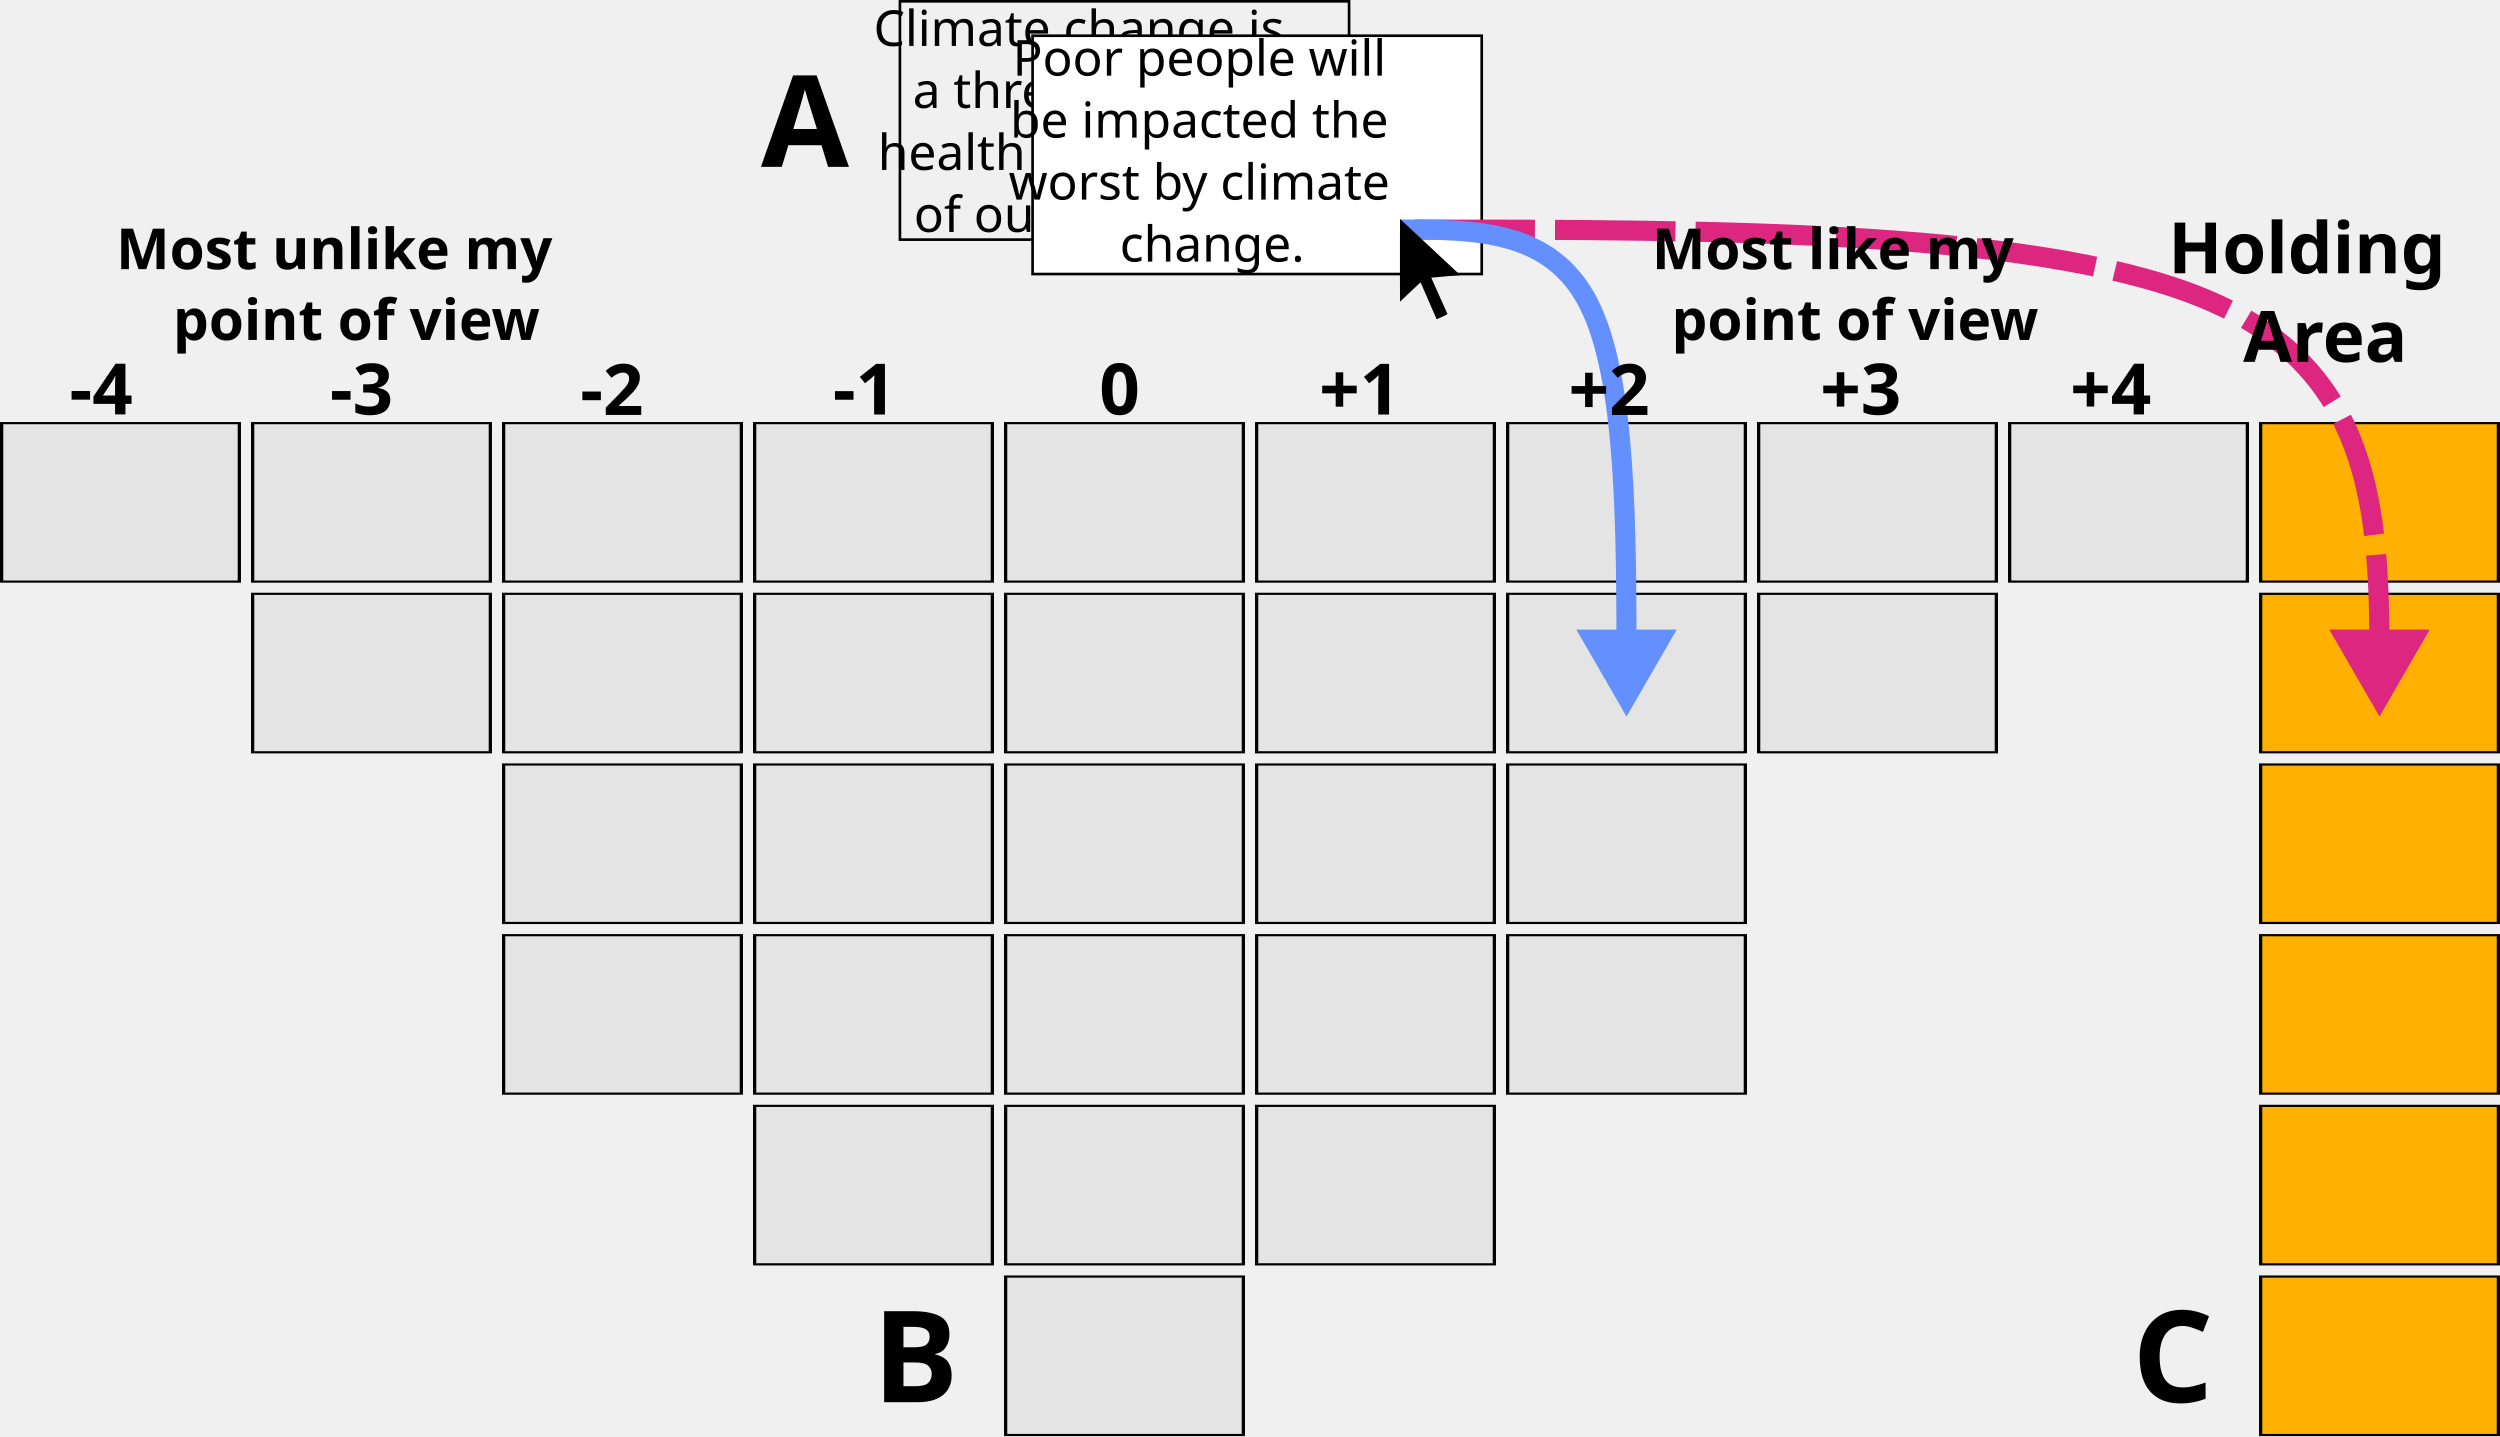
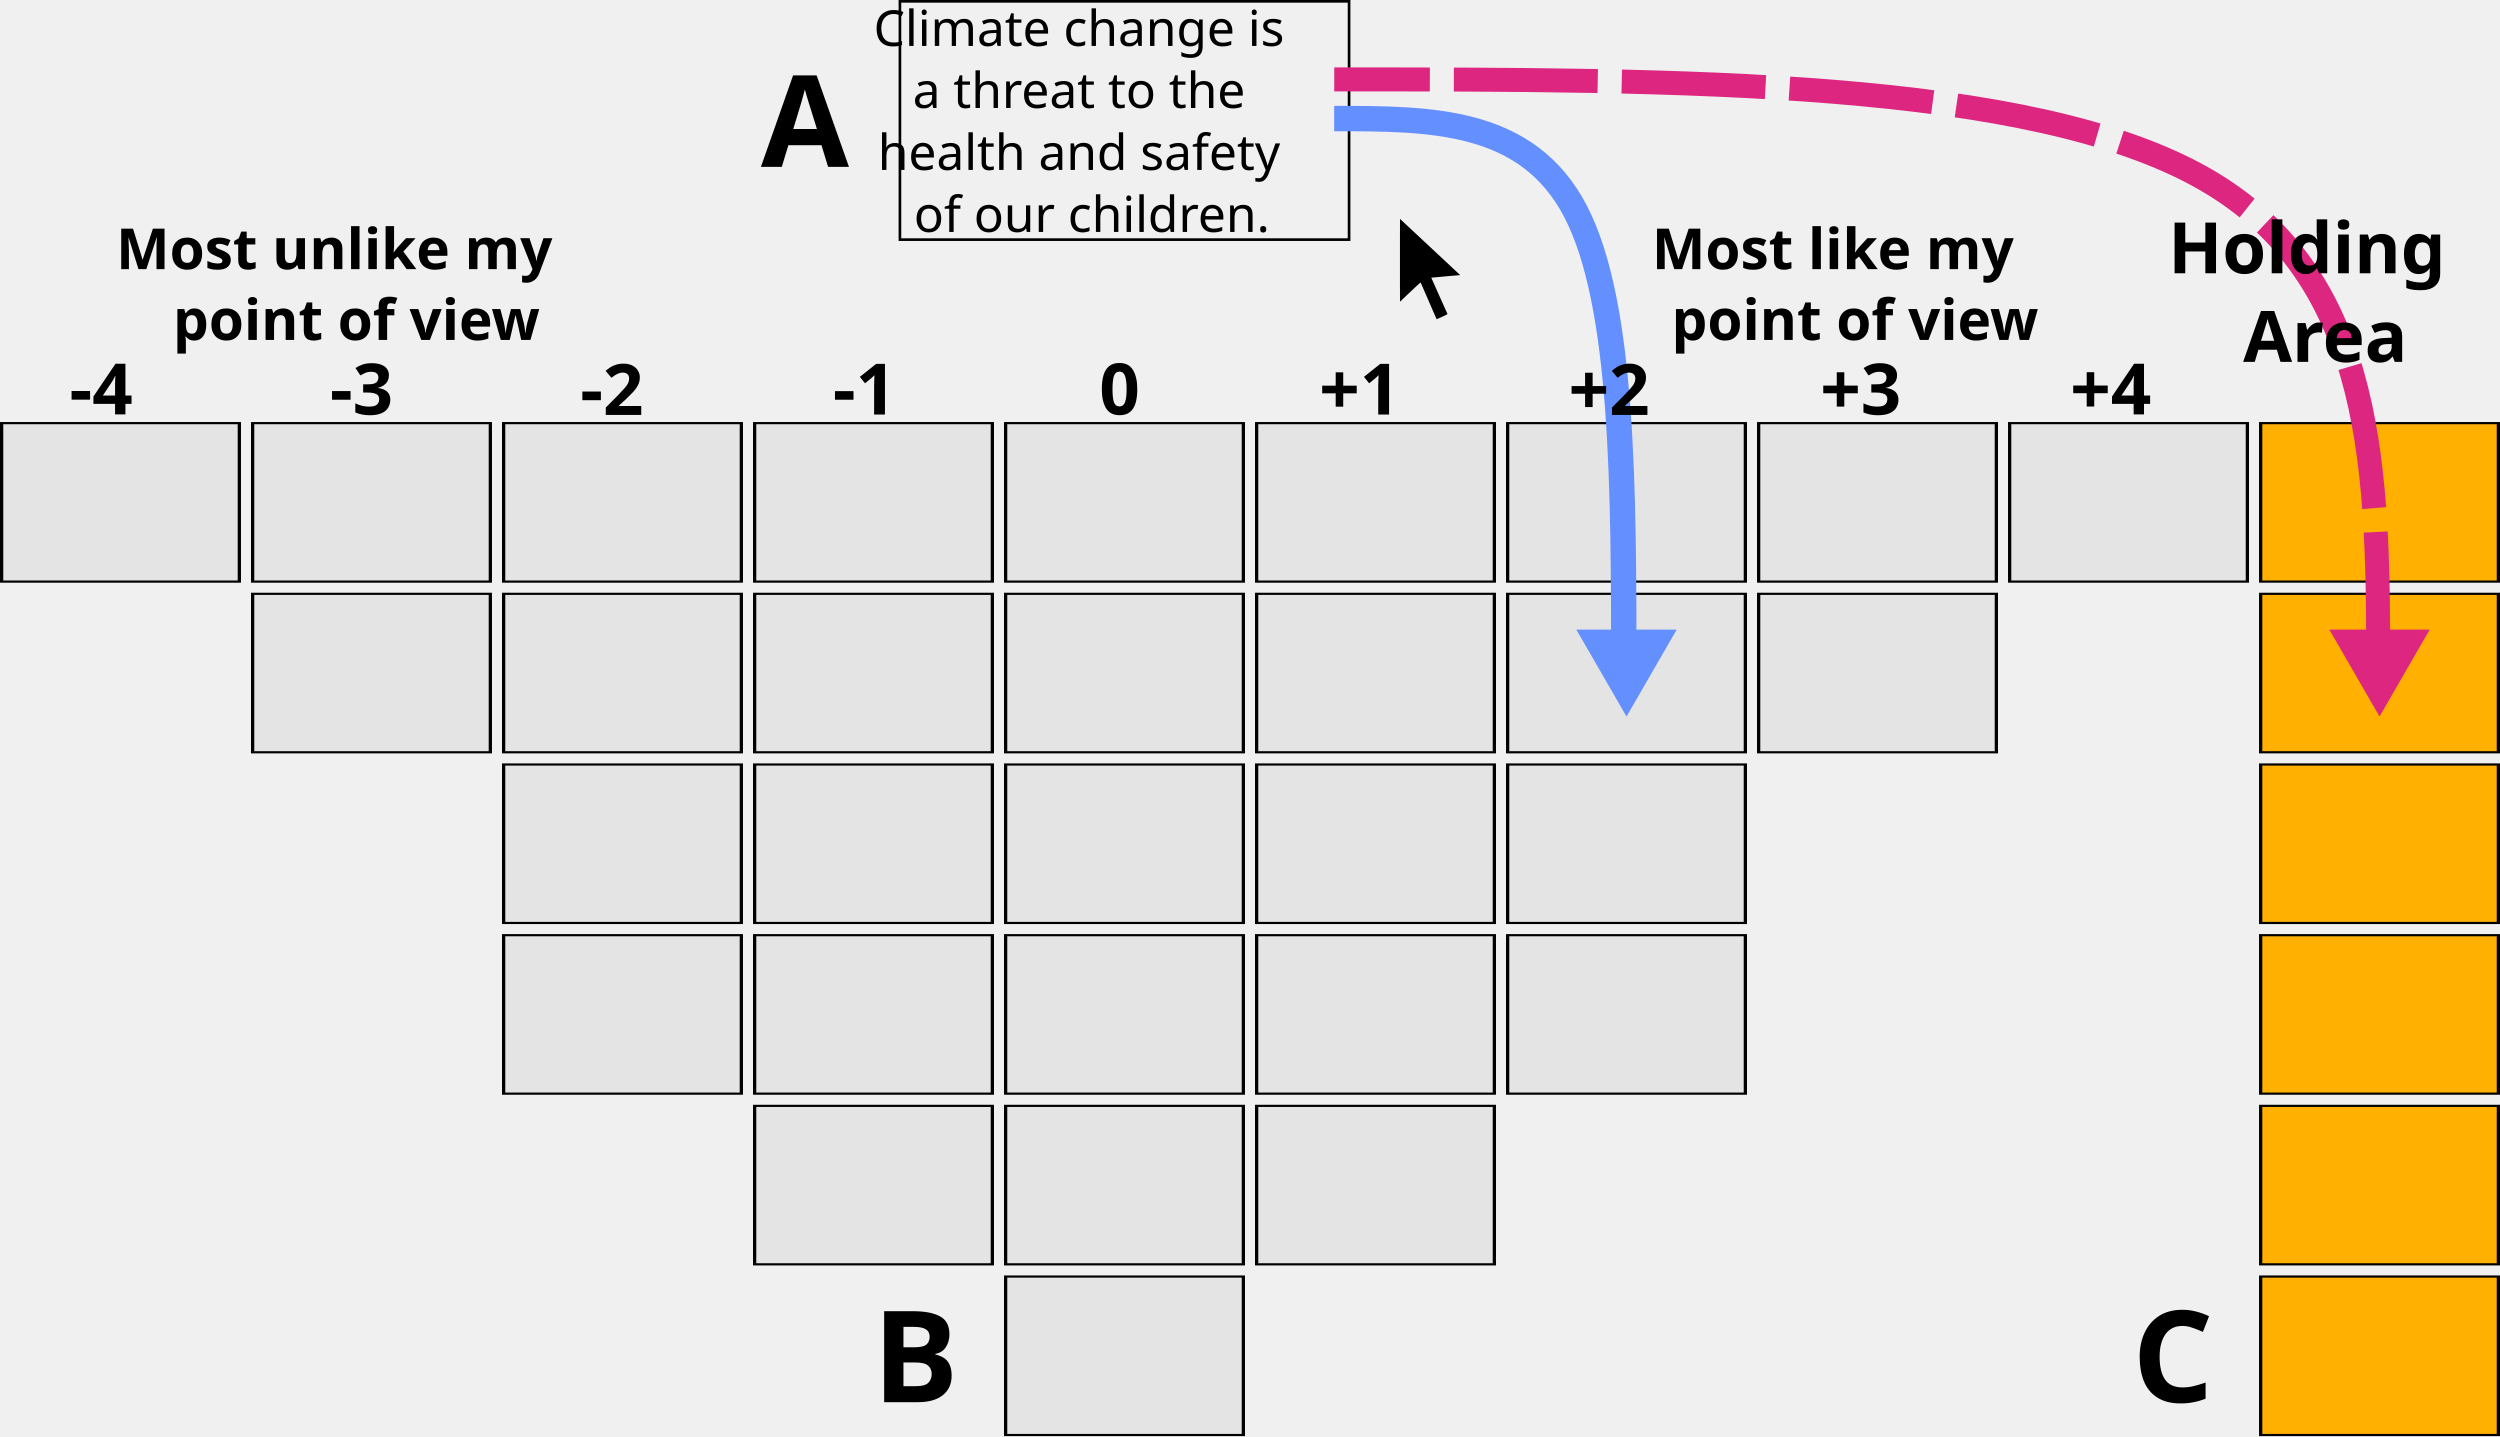
<svg xmlns="http://www.w3.org/2000/svg" width="249mm" height="143.036mm" viewBox="0 0 249 143.036" version="1.1" id="svg8">
  <defs id="defs2">
    </defs>
  <g id="g1321-6" transform="matrix(1.199673,0,0,0.7997759,-31.40353,-77.61595)" style="fill:#e4e4e4;fill-opacity:1;stroke:#000000;stroke-width:1.021;stroke-opacity:1">
    <rect style="fill:#e4e4e4;fill-opacity:1;stroke:#000000;stroke-width:0.271;stroke-opacity:1" id="rect1111-5-2-9-0-8-0-3-3" width="19.735" height="19.735" x="26.312" y="149.742" />
  </g>
  <g id="layer1" transform="translate(-9.999998,-8.848083)" />
  <g id="g1321-6-6" transform="matrix(1.199673,0,0,0.7997759,-6.403527,-77.61595)" style="fill:#e4e4e4;fill-opacity:1;stroke:#000000;stroke-width:1.021;stroke-opacity:1">
    <rect style="fill:#e4e4e4;fill-opacity:1;stroke:#000000;stroke-width:0.271;stroke-opacity:1" id="rect1111-5-2-9-0-8-0-3-3-0" width="19.735" height="19.735" x="26.312" y="149.742" />
  </g>
  <g id="g1321-6-9" transform="matrix(1.199673,0,0,0.7997759,18.59647,-77.61595)" style="fill:#e4e4e4;fill-opacity:1;stroke:#000000;stroke-width:1.021;stroke-opacity:1">
    <rect style="fill:#e4e4e4;fill-opacity:1;stroke:#000000;stroke-width:0.271;stroke-opacity:1" id="rect1111-5-2-9-0-8-0-3-3-05" width="19.735" height="19.735" x="26.312" y="149.742" />
  </g>
  <g id="g1321-6-1" transform="matrix(1.199673,0,0,0.7997759,68.59647,-77.61595)" style="fill:#e4e4e4;fill-opacity:1;stroke:#000000;stroke-width:1.021;stroke-opacity:1">
    <rect style="fill:#e4e4e4;fill-opacity:1;stroke:#000000;stroke-width:0.271;stroke-opacity:1" id="rect1111-5-2-9-0-8-0-3-3-4" width="19.735" height="19.735" x="26.312" y="149.742" />
  </g>
  <g id="g1321-6-97" transform="matrix(1.199673,0,0,0.7997759,43.59647,-77.61595)" style="fill:#e4e4e4;fill-opacity:1;stroke:#000000;stroke-width:1.021;stroke-opacity:1">
    <rect style="fill:#e4e4e4;fill-opacity:1;stroke:#000000;stroke-width:0.271;stroke-opacity:1" id="rect1111-5-2-9-0-8-0-3-3-6" width="19.735" height="19.735" x="26.312" y="149.742" />
  </g>
  <g id="g1321-6-69" transform="matrix(1.199673,0,0,0.7997759,93.59647,-77.61595)" style="fill:#e4e4e4;fill-opacity:1;stroke:#000000;stroke-width:1.021;stroke-opacity:1">
    <rect style="fill:#e4e4e4;fill-opacity:1;stroke:#000000;stroke-width:0.271;stroke-opacity:1" id="rect1111-5-2-9-0-8-0-3-3-2" width="19.735" height="19.735" x="26.312" y="149.742" />
  </g>
  <g id="g1321-6-6-6" transform="matrix(1.199673,0,0,0.7997759,118.5965,-77.61595)" style="fill:#e4e4e4;fill-opacity:1;stroke:#000000;stroke-width:1.021;stroke-opacity:1">
    <rect style="fill:#e4e4e4;fill-opacity:1;stroke:#000000;stroke-width:0.271;stroke-opacity:1" id="rect1111-5-2-9-0-8-0-3-3-0-1" width="19.735" height="19.735" x="26.312" y="149.742" />
  </g>
  <g id="g1321-6-9-3" transform="matrix(1.199673,0,0,0.7997759,143.5965,-77.61595)" style="fill:#e4e4e4;fill-opacity:1;stroke:#000000;stroke-width:1.021;stroke-opacity:1">
    <rect style="fill:#e4e4e4;fill-opacity:1;stroke:#000000;stroke-width:0.271;stroke-opacity:1" id="rect1111-5-2-9-0-8-0-3-3-05-7" width="19.735" height="19.735" x="26.312" y="149.742" />
  </g>
  <g id="g1321-6-1-4" transform="matrix(1.199673,0,0,0.7997759,193.5965,-77.61595)" style="fill:#ffb000;fill-opacity:1;stroke:#000000;stroke-width:1.021;stroke-opacity:1">
    <rect style="fill:#ffb000;fill-opacity:1;stroke:#000000;stroke-width:0.271;stroke-opacity:1" id="rect1111-5-2-9-0-8-0-3-3-4-7" width="19.735" height="19.735" x="26.312" y="149.742" />
  </g>
  <g id="g1321-6-97-2" transform="matrix(1.199673,0,0,0.7997759,168.5965,-77.61595)" style="fill:#e4e4e4;fill-opacity:1;stroke:#000000;stroke-width:1.021;stroke-opacity:1">
    <rect style="fill:#e4e4e4;fill-opacity:1;stroke:#000000;stroke-width:0.271;stroke-opacity:1" id="rect1111-5-2-9-0-8-0-3-3-6-3" width="19.735" height="19.735" x="26.312" y="149.742" />
  </g>
  <g id="g1321-6-6-3" transform="matrix(1.199673,0,0,0.7997759,-6.403527,-60.61595)" style="fill:#e4e4e4;fill-opacity:1;stroke:#000000;stroke-width:1.021;stroke-opacity:1">
    <rect style="fill:#e4e4e4;fill-opacity:1;stroke:#000000;stroke-width:0.271;stroke-opacity:1" id="rect1111-5-2-9-0-8-0-3-3-0-3" width="19.735" height="19.735" x="26.312" y="149.742" />
  </g>
  <g id="g1321-6-9-4" transform="matrix(1.199673,0,0,0.7997759,18.59647,-60.61595)" style="fill:#e4e4e4;fill-opacity:1;stroke:#000000;stroke-width:1.021;stroke-opacity:1">
    <rect style="fill:#e4e4e4;fill-opacity:1;stroke:#000000;stroke-width:0.271;stroke-opacity:1" id="rect1111-5-2-9-0-8-0-3-3-05-72" width="19.735" height="19.735" x="26.312" y="149.742" />
  </g>
  <g id="g1321-6-1-7" transform="matrix(1.199673,0,0,0.7997759,68.59647,-60.61595)" style="fill:#e4e4e4;fill-opacity:1;stroke:#000000;stroke-width:1.021;stroke-opacity:1">
    <rect style="fill:#e4e4e4;fill-opacity:1;stroke:#000000;stroke-width:0.271;stroke-opacity:1" id="rect1111-5-2-9-0-8-0-3-3-4-1" width="19.735" height="19.735" x="26.312" y="149.742" />
  </g>
  <g id="g1321-6-97-1" transform="matrix(1.199673,0,0,0.7997759,43.59647,-60.61595)" style="fill:#e4e4e4;fill-opacity:1;stroke:#000000;stroke-width:1.021;stroke-opacity:1">
    <rect style="fill:#e4e4e4;fill-opacity:1;stroke:#000000;stroke-width:0.271;stroke-opacity:1" id="rect1111-5-2-9-0-8-0-3-3-6-7" width="19.735" height="19.735" x="26.312" y="149.742" />
  </g>
  <g id="g1321-6-69-8" transform="matrix(1.199673,0,0,0.7997759,93.59647,-60.61595)" style="fill:#e4e4e4;fill-opacity:1;stroke:#000000;stroke-width:1.021;stroke-opacity:1">
    <rect style="fill:#e4e4e4;fill-opacity:1;stroke:#000000;stroke-width:0.271;stroke-opacity:1" id="rect1111-5-2-9-0-8-0-3-3-2-1" width="19.735" height="19.735" x="26.312" y="149.742" />
  </g>
  <g id="g1321-6-6-6-7" transform="matrix(1.199673,0,0,0.7997759,118.5965,-60.61595)" style="fill:#e4e4e4;fill-opacity:1;stroke:#000000;stroke-width:1.021;stroke-opacity:1">
    <rect style="fill:#e4e4e4;fill-opacity:1;stroke:#000000;stroke-width:0.271;stroke-opacity:1" id="rect1111-5-2-9-0-8-0-3-3-0-1-3" width="19.735" height="19.735" x="26.312" y="149.742" />
  </g>
  <g id="g1321-6-9-3-7" transform="matrix(1.199673,0,0,0.7997759,143.5965,-60.61595)" style="fill:#e4e4e4;fill-opacity:1;stroke:#000000;stroke-width:1.021;stroke-opacity:1">
    <rect style="fill:#e4e4e4;fill-opacity:1;stroke:#000000;stroke-width:0.271;stroke-opacity:1" id="rect1111-5-2-9-0-8-0-3-3-05-7-8" width="19.735" height="19.735" x="26.312" y="149.742" />
  </g>
  <g id="g1321-6-1-4-6" transform="matrix(1.199673,0,0,0.7997759,193.5965,-60.61595)" style="fill:#ffb000;fill-opacity:1;stroke:#000000;stroke-width:1.021;stroke-opacity:1">
    <rect style="fill:#ffb000;fill-opacity:1;stroke:#000000;stroke-width:0.271;stroke-opacity:1" id="rect1111-5-2-9-0-8-0-3-3-4-7-0" width="19.735" height="19.735" x="26.312" y="149.742" />
  </g>
  <g id="g1321-6-17-5" transform="matrix(1.199673,0,0,0.7997759,-31.40353,-43.61595)" style="fill:#e4e4e4;fill-opacity:1;stroke:#000000;stroke-width:1.021;stroke-opacity:1" />
  <g id="g1321-6-9-4-0" transform="matrix(1.199673,0,0,0.7997759,18.59647,-43.61595)" style="fill:#e4e4e4;fill-opacity:1;stroke:#000000;stroke-width:1.021;stroke-opacity:1">
    <rect style="fill:#e4e4e4;fill-opacity:1;stroke:#000000;stroke-width:0.271;stroke-opacity:1" id="rect1111-5-2-9-0-8-0-3-3-05-72-7" width="19.735" height="19.735" x="26.312" y="149.742" />
  </g>
  <g id="g1321-6-1-7-3" transform="matrix(1.199673,0,0,0.7997759,68.59647,-43.61595)" style="fill:#e4e4e4;fill-opacity:1;stroke:#000000;stroke-width:1.021;stroke-opacity:1">
    <rect style="fill:#e4e4e4;fill-opacity:1;stroke:#000000;stroke-width:0.271;stroke-opacity:1" id="rect1111-5-2-9-0-8-0-3-3-4-1-0" width="19.735" height="19.735" x="26.312" y="149.742" />
  </g>
  <g id="g1321-6-97-1-2" transform="matrix(1.199673,0,0,0.7997759,43.59647,-43.61595)" style="fill:#e4e4e4;fill-opacity:1;stroke:#000000;stroke-width:1.021;stroke-opacity:1">
    <rect style="fill:#e4e4e4;fill-opacity:1;stroke:#000000;stroke-width:0.271;stroke-opacity:1" id="rect1111-5-2-9-0-8-0-3-3-6-7-3" width="19.735" height="19.735" x="26.312" y="149.742" />
  </g>
  <g id="g1321-6-69-8-7" transform="matrix(1.199673,0,0,0.7997759,93.59647,-43.61595)" style="fill:#e4e4e4;fill-opacity:1;stroke:#000000;stroke-width:1.021;stroke-opacity:1">
    <rect style="fill:#e4e4e4;fill-opacity:1;stroke:#000000;stroke-width:0.271;stroke-opacity:1" id="rect1111-5-2-9-0-8-0-3-3-2-1-1" width="19.735" height="19.735" x="26.312" y="149.742" />
  </g>
  <g id="g1321-6-6-6-7-5" transform="matrix(1.199673,0,0,0.7997759,118.5965,-43.61595)" style="fill:#e4e4e4;fill-opacity:1;stroke:#000000;stroke-width:1.021;stroke-opacity:1">
    <rect style="fill:#e4e4e4;fill-opacity:1;stroke:#000000;stroke-width:0.271;stroke-opacity:1" id="rect1111-5-2-9-0-8-0-3-3-0-1-3-1" width="19.735" height="19.735" x="26.312" y="149.742" />
  </g>
  <g id="g1321-6-1-4-6-1" transform="matrix(1.199673,0,0,0.7997759,193.5965,-43.61595)" style="fill:#ffb000;fill-opacity:1;stroke:#000000;stroke-width:1.021;stroke-opacity:1">
    <rect style="fill:#ffb000;fill-opacity:1;stroke:#000000;stroke-width:0.271;stroke-opacity:1" id="rect1111-5-2-9-0-8-0-3-3-4-7-0-2" width="19.735" height="19.735" x="26.312" y="149.742" />
  </g>
  <g id="g1321-6-9-4-0-1" transform="matrix(1.199673,0,0,0.7997759,18.59647,-26.61595)" style="fill:#e4e4e4;fill-opacity:1;stroke:#000000;stroke-width:1.021;stroke-opacity:1">
    <rect style="fill:#e4e4e4;fill-opacity:1;stroke:#000000;stroke-width:0.271;stroke-opacity:1" id="rect1111-5-2-9-0-8-0-3-3-05-72-7-8" width="19.735" height="19.735" x="26.312" y="149.742" />
  </g>
  <g id="g1321-6-1-7-3-5" transform="matrix(1.199673,0,0,0.7997759,68.59647,-26.61595)" style="fill:#e4e4e4;fill-opacity:1;stroke:#000000;stroke-width:1.021;stroke-opacity:1">
    <rect style="fill:#e4e4e4;fill-opacity:1;stroke:#000000;stroke-width:0.271;stroke-opacity:1" id="rect1111-5-2-9-0-8-0-3-3-4-1-0-1" width="19.735" height="19.735" x="26.312" y="149.742" />
  </g>
  <g id="g1321-6-97-1-2-2" transform="matrix(1.199673,0,0,0.7997759,43.59647,-26.61595)" style="fill:#e4e4e4;fill-opacity:1;stroke:#000000;stroke-width:1.021;stroke-opacity:1">
    <rect style="fill:#e4e4e4;fill-opacity:1;stroke:#000000;stroke-width:0.271;stroke-opacity:1" id="rect1111-5-2-9-0-8-0-3-3-6-7-3-0" width="19.735" height="19.735" x="26.312" y="149.742" />
  </g>
  <g id="g1321-6-69-8-7-1" transform="matrix(1.199673,0,0,0.7997759,93.59647,-26.61595)" style="fill:#e4e4e4;fill-opacity:1;stroke:#000000;stroke-width:1.021;stroke-opacity:1">
    <rect style="fill:#e4e4e4;fill-opacity:1;stroke:#000000;stroke-width:0.271;stroke-opacity:1" id="rect1111-5-2-9-0-8-0-3-3-2-1-1-8" width="19.735" height="19.735" x="26.312" y="149.742" />
  </g>
  <g id="g1321-6-6-6-7-5-2" transform="matrix(1.199673,0,0,0.7997759,118.5965,-26.61595)" style="fill:#e4e4e4;fill-opacity:1;stroke:#000000;stroke-width:1.021;stroke-opacity:1">
    <rect style="fill:#e4e4e4;fill-opacity:1;stroke:#000000;stroke-width:0.271;stroke-opacity:1" id="rect1111-5-2-9-0-8-0-3-3-0-1-3-1-3" width="19.735" height="19.735" x="26.312" y="149.742" />
  </g>
  <g id="g1321-6-1-4-6-1-2" transform="matrix(1.199673,0,0,0.7997759,193.5965,-26.61595)" style="fill:#ffb000;fill-opacity:1;stroke:#000000;stroke-width:1.021;stroke-opacity:1">
    <rect style="fill:#ffb000;fill-opacity:1;stroke:#000000;stroke-width:0.271;stroke-opacity:1" id="rect1111-5-2-9-0-8-0-3-3-4-7-0-2-4" width="19.735" height="19.735" x="26.312" y="149.742" />
  </g>
  <g id="g1321-6-1-7-3-5-8" transform="matrix(1.199673,0,0,0.7997759,68.59647,-9.615952)" style="fill:#e4e4e4;fill-opacity:1;stroke:#000000;stroke-width:1.021;stroke-opacity:1">
    <rect style="fill:#e4e4e4;fill-opacity:1;stroke:#000000;stroke-width:0.271;stroke-opacity:1" id="rect1111-5-2-9-0-8-0-3-3-4-1-0-1-8" width="19.735" height="19.735" x="26.312" y="149.742" />
  </g>
  <g id="g1321-6-97-1-2-2-3" transform="matrix(1.199673,0,0,0.7997759,43.59647,-9.615952)" style="fill:#e4e4e4;fill-opacity:1;stroke:#000000;stroke-width:1.021;stroke-opacity:1">
    <rect style="fill:#e4e4e4;fill-opacity:1;stroke:#000000;stroke-width:0.271;stroke-opacity:1" id="rect1111-5-2-9-0-8-0-3-3-6-7-3-0-1" width="19.735" height="19.735" x="26.312" y="149.742" />
  </g>
  <g id="g1321-6-69-8-7-1-0" transform="matrix(1.199673,0,0,0.7997759,93.59647,-9.615952)" style="fill:#e4e4e4;fill-opacity:1;stroke:#000000;stroke-width:1.021;stroke-opacity:1">
    <rect style="fill:#e4e4e4;fill-opacity:1;stroke:#000000;stroke-width:0.271;stroke-opacity:1" id="rect1111-5-2-9-0-8-0-3-3-2-1-1-8-3" width="19.735" height="19.735" x="26.312" y="149.742" />
  </g>
  <g id="g1321-6-1-4-6-1-2-1" transform="matrix(1.199673,0,0,0.7997759,193.5965,-9.615952)" style="fill:#ffb000;fill-opacity:1;stroke:#000000;stroke-width:1.021;stroke-opacity:1">
    <rect style="fill:#ffb000;fill-opacity:1;stroke:#000000;stroke-width:0.271;stroke-opacity:1" id="rect1111-5-2-9-0-8-0-3-3-4-7-0-2-4-7" width="19.735" height="19.735" x="26.312" y="149.742" />
  </g>
  <g id="g1321-6-1-7-3-5-8-1" transform="matrix(1.199673,0,0,0.7997759,68.59647,7.384048)" style="fill:#e4e4e4;fill-opacity:1;stroke:#000000;stroke-width:1.021;stroke-opacity:1">
    <rect style="fill:#e4e4e4;fill-opacity:1;stroke:#000000;stroke-width:0.271;stroke-opacity:1" id="rect1111-5-2-9-0-8-0-3-3-4-1-0-1-8-1" width="19.735" height="19.735" x="26.312" y="149.742" />
  </g>
  <g id="g1321-6-1-4-6-1-2-1-5" transform="matrix(1.199673,0,0,0.7997759,193.5965,7.384048)" style="fill:#ffb000;fill-opacity:1;stroke:#000000;stroke-width:1.021;stroke-opacity:1">
    <rect style="fill:#ffb000;fill-opacity:1;stroke:#000000;stroke-width:0.271;stroke-opacity:1" id="rect1111-5-2-9-0-8-0-3-3-4-7-0-2-4-7-4" width="19.735" height="19.735" x="26.312" y="149.742" />
  </g>
  <text xml:space="preserve" style="font-style:normal;font-weight:normal;font-size:7.056px;line-height:1.25;font-family:sans-serif;fill:#000000;fill-opacity:1;stroke:none;stroke-width:0.265" x="6.909" y="41.273" id="text1698">
    <tspan id="tspan1696" x="6.909" y="41.273" style="font-style:normal;font-variant:normal;font-weight:bold;font-stretch:normal;font-size:7.056px;font-family:sans-serif;-inkscape-font-specification:'sans-serif Bold';stroke-width:0.265">-4</tspan>
  </text>
  <text xml:space="preserve" style="font-style:normal;font-weight:normal;font-size:7.056px;line-height:1.25;font-family:sans-serif;fill:#000000;fill-opacity:1;stroke:none;stroke-width:0.265" x="206.197" y="41.273" id="text1698-1">
    <tspan id="tspan1696-8" x="206.197" y="41.273" style="font-style:normal;font-variant:normal;font-weight:bold;font-stretch:normal;font-size:7.056px;font-family:sans-serif;-inkscape-font-specification:'sans-serif Bold';stroke-width:0.265">+4</tspan>
  </text>
  <text xml:space="preserve" style="font-style:normal;font-weight:normal;font-size:7.056px;line-height:1.25;font-family:sans-serif;fill:#000000;fill-opacity:1;stroke:none;stroke-width:0.265" x="32.852" y="41.28" id="text1698-18">
    <tspan id="tspan1696-2" x="32.852" y="41.28" style="font-style:normal;font-variant:normal;font-weight:bold;font-stretch:normal;font-size:7.056px;font-family:sans-serif;-inkscape-font-specification:'sans-serif Bold';stroke-width:0.265">-3</tspan>
  </text>
  <text xml:space="preserve" style="font-style:normal;font-weight:normal;font-size:7.056px;line-height:1.25;font-family:sans-serif;fill:#000000;fill-opacity:1;stroke:none;stroke-width:0.265" x="57.785" y="41.33" id="text1698-18-8">
    <tspan id="tspan1696-2-7" x="57.785" y="41.33" style="font-style:normal;font-variant:normal;font-weight:bold;font-stretch:normal;font-size:7.056px;font-family:sans-serif;-inkscape-font-specification:'sans-serif Bold';stroke-width:0.265">-2</tspan>
  </text>
  <text xml:space="preserve" style="font-style:normal;font-weight:normal;font-size:7.056px;line-height:1.25;font-family:sans-serif;fill:#000000;fill-opacity:1;stroke:none;stroke-width:0.265" x="82.947" y="41.287" id="text1698-18-2">
    <tspan id="tspan1696-2-9" x="82.947" y="41.287" style="font-style:normal;font-variant:normal;font-weight:bold;font-stretch:normal;font-size:7.056px;font-family:sans-serif;-inkscape-font-specification:'sans-serif Bold';stroke-width:0.265">-1</tspan>
  </text>
  <text xml:space="preserve" style="font-style:normal;font-weight:normal;font-size:7.056px;line-height:1.25;font-family:sans-serif;fill:#000000;fill-opacity:1;stroke:none;stroke-width:0.265" x="109.492" y="41.278" id="text1698-18-2-4">
    <tspan x="109.492" y="41.278" style="font-style:normal;font-variant:normal;font-weight:bold;font-stretch:normal;font-size:7.056px;font-family:sans-serif;-inkscape-font-specification:'sans-serif Bold';stroke-width:0.265" id="tspan1135">0</tspan>
  </text>
  <text xml:space="preserve" style="font-style:normal;font-weight:normal;font-size:7.056px;line-height:1.25;font-family:sans-serif;fill:#000000;fill-opacity:1;stroke:none;stroke-width:0.265" x="131.395" y="41.287" id="text1698-1-7">
    <tspan id="tspan1696-8-8" x="131.395" y="41.287" style="font-style:normal;font-variant:normal;font-weight:bold;font-stretch:normal;font-size:7.056px;font-family:sans-serif;-inkscape-font-specification:'sans-serif Bold';stroke-width:0.265">+1</tspan>
  </text>
  <text xml:space="preserve" style="font-style:normal;font-weight:normal;font-size:7.056px;line-height:1.25;font-family:sans-serif;fill:#000000;fill-opacity:1;stroke:none;stroke-width:0.265" x="181.3" y="41.28" id="text1698-1-3">
    <tspan id="tspan1696-8-75" x="181.3" y="41.28" style="font-style:normal;font-variant:normal;font-weight:bold;font-stretch:normal;font-size:7.056px;font-family:sans-serif;-inkscape-font-specification:'sans-serif Bold';stroke-width:0.265">+3</tspan>
  </text>
  <text xml:space="preserve" style="font-style:normal;font-weight:normal;font-size:5.644px;line-height:1.25;font-family:sans-serif;fill:#000000;fill-opacity:1;stroke:none;stroke-width:0.265" x="37.703" y="26.803" id="text1698-1-6-5-2">
    <tspan id="tspan1696-8-7-2-5" x="37.703" y="26.803" style="font-style:normal;font-variant:normal;font-weight:bold;font-stretch:normal;font-size:5.644px;font-family:sans-serif;-inkscape-font-specification:'sans-serif Bold';text-align:center;text-anchor:middle;stroke-width:0.265">Most unlike my </tspan>
    <tspan x="37.703" y="33.859" style="font-style:normal;font-variant:normal;font-weight:bold;font-stretch:normal;font-size:5.644px;font-family:sans-serif;-inkscape-font-specification:'sans-serif Bold';text-align:center;text-anchor:middle;stroke-width:0.265" id="tspan1201-5">point of view</tspan>
  </text>
  <text xml:space="preserve" style="font-style:normal;font-variant:normal;font-weight:bold;font-stretch:normal;font-size:12.7px;line-height:1.25;font-family:sans-serif;-inkscape-font-specification:'sans-serif Bold';fill:#000000;fill-opacity:1;stroke:none;stroke-width:0.265" x="75.789" y="16.617" id="text1226">
    <tspan id="tspan1224" x="75.789" y="16.617" style="font-style:normal;font-variant:normal;font-weight:bold;font-stretch:normal;font-size:12.7px;font-family:sans-serif;-inkscape-font-specification:'sans-serif Bold';stroke-width:0.265">A</tspan>
  </text>
  <path style="fill:#648fff;fill-opacity:1;stroke-width:0.208;stroke-miterlimit:4;stroke-dasharray:none" id="path989" d="m -161.708,-64.92 -4.157,0 2.078,-3.6 z" transform="matrix(-2.405617,0,0,-2.405581,-232.0063,-93.46397)" />
  <path style="fill:#dc267f;fill-opacity:1;stroke-width:0.208;stroke-miterlimit:4;stroke-dasharray:none" id="path989-8" d="m -161.708,-64.92 -4.157,0 2.078,-3.6 z" transform="matrix(-2.405617,0,0,-2.405581,-157.0063,-93.46397)" />
  <text xml:space="preserve" style="font-style:normal;font-variant:normal;font-weight:bold;font-stretch:normal;font-size:12.7px;line-height:1.25;font-family:sans-serif;-inkscape-font-specification:'sans-serif Bold';fill:#000000;fill-opacity:1;stroke:none;stroke-width:0.265" x="212.38" y="139.653" id="text1226-7-4">
    <tspan id="tspan1224-5-8" x="212.38" y="139.653" style="font-style:normal;font-variant:normal;font-weight:bold;font-stretch:normal;font-size:12.7px;font-family:sans-serif;-inkscape-font-specification:'sans-serif Bold';stroke-width:0.265">C</tspan>
  </text>
  <text xml:space="preserve" style="font-style:normal;font-variant:normal;font-weight:bold;font-stretch:normal;font-size:12.7px;line-height:1.25;font-family:sans-serif;-inkscape-font-specification:'sans-serif Bold';fill:#000000;fill-opacity:1;stroke:none;stroke-width:0.265" x="86.922" y="139.653" id="text1226-7">
    <tspan id="tspan1224-5" x="86.922" y="139.653" style="font-style:normal;font-variant:normal;font-weight:bold;font-stretch:normal;font-size:12.7px;font-family:sans-serif;-inkscape-font-specification:'sans-serif Bold';stroke-width:0.265">B</tspan>
  </text>
  <g id="g993" transform="translate(-5.072438)">
    <rect style="fill:none;fill-opacity:1;stroke:#000000;stroke-width:0.265;stroke-opacity:1" id="rect1111-5-2-9-0-8-0-3-3-4-5-5" width="44.735" height="23.735" x="94.705" y="0.132" />
    <text xml:space="preserve" style="font-style:normal;font-weight:normal;font-size:4.939px;line-height:1.25;font-family:sans-serif;fill:#000000;fill-opacity:1;stroke:none;stroke-width:0.265" x="117.035" y="4.578" id="text1675-0">
      <tspan x="117.035" y="4.578" style="font-size:4.939px;text-align:center;text-anchor:middle;stroke-width:0.265" id="tspan1685-8">Climate change is</tspan>
      <tspan x="117.035" y="10.752" style="font-size:4.939px;text-align:center;text-anchor:middle;stroke-width:0.265" id="tspan1809">a threat to the</tspan>
      <tspan x="117.035" y="16.926" style="font-size:4.939px;text-align:center;text-anchor:middle;stroke-width:0.265" id="tspan1811">health and safety</tspan>
      <tspan x="117.035" y="23.099" style="font-size:4.939px;text-align:center;text-anchor:middle;stroke-width:0.265" id="tspan1813">of our children.</tspan>
    </text>
  </g>
-   <g id="g1898" transform="translate(-36.81638,-7.180406)">
-     <g id="g985" transform="translate(1.309621,2.15152)">
-       <rect style="fill:#ffffff;fill-opacity:1;stroke:#000000;stroke-width:0.265;stroke-opacity:1" id="rect1111-5-2-9-0-8-0-3-3-05-7-6" width="44.735" height="23.735" x="138.352" y="8.588" />
-       <text xml:space="preserve" style="font-style:normal;font-weight:normal;font-size:4.939px;line-height:1.25;font-family:sans-serif;fill:#000000;fill-opacity:1;stroke:none;stroke-width:0.265" x="160.736" y="12.561" id="text1675">
-         <tspan x="160.736" y="12.561" style="font-size:4.939px;text-align:center;text-anchor:middle;stroke-width:0.265" id="tspan1677">Poor people will</tspan>
-         <tspan x="160.736" y="18.735" style="font-size:4.939px;text-align:center;text-anchor:middle;stroke-width:0.265" id="tspan1681">be impacted the</tspan>
-         <tspan x="160.736" y="24.908" style="font-size:4.939px;text-align:center;text-anchor:middle;stroke-width:0.265" id="tspan1683">worst by climate</tspan>
-         <tspan x="160.736" y="31.082" style="font-size:4.939px;text-align:center;text-anchor:middle;stroke-width:0.265" id="tspan1685">change.</tspan>
-       </text>
-     </g>
-   </g>
-   <path style="fill:none;stroke:#dc267f;stroke-width:2;stroke-linecap:butt;stroke-linejoin:miter;stroke-miterlimit:4;stroke-dasharray:12,2;stroke-dashoffset:0;stroke-opacity:1" d="m 237,67.248 c 1.6e-4,-14.795 3.3e-4,-29.59 -16.26,-36.987 C 204.48,22.863 171.96,22.863 139.44,22.863" id="path1100" />
-   <path style="fill:none;stroke:#648fff;stroke-width:2;stroke-linecap:butt;stroke-linejoin:miter;stroke-miterlimit:4;stroke-dasharray:none;stroke-dashoffset:20;stroke-opacity:1" d="m 162,67.248 c 1.2e-4,-14.795 2.4e-4,-29.59 -3.76,-36.987 -3.76,-7.398 -11.28,-7.398 -18.8,-7.398" id="path1051" />
+   <path style="fill:none;stroke:#dc267f;stroke-width:2.389;stroke-linecap:butt;stroke-linejoin:miter;stroke-miterlimit:4;stroke-dasharray:14.333, 2.389;stroke-dashoffset:0;stroke-opacity:1" d="m 236.871,67.32 c 1.8e-4,-19.804 3.5e-4,-39.608 -17.33,-49.51 -17.33,-9.902 -51.99,-9.902 -86.65,-9.902" id="path1100" />
+   <path style="fill:none;stroke:#648fff;stroke-width:2.527;stroke-linecap:butt;stroke-linejoin:miter;stroke-miterlimit:4;stroke-dasharray:none;stroke-dashoffset:20;stroke-opacity:1" d="m 161.729,67.241 c 1.5e-4,-18.477 3.1e-4,-36.955 -4.807,-46.194 -4.807,-9.239 -14.422,-9.239 -24.038,-9.239" id="path1051" />
  <path style="fill:#000000;stroke-width:1" d="m 143.038,31.684 c -0.461,-1.077 -1.531,-3.539 -1.544,-3.553 -0.009,-0.011 -0.476,0.417 -1.035,0.949 l -1.017,0.969 -0.007,-2.071 c -0.003,-1.139 -0.003,-2.994 0,-4.122 l 0.007,-2.051 2.919,2.723 c 1.605,1.498 2.953,2.757 2.995,2.798 l 0.077,0.075 -1.436,0.124 c -0.79,0.068 -1.44,0.128 -1.444,0.132 -0.004,0.004 0.356,0.814 0.802,1.8 0.445,0.986 0.813,1.805 0.817,1.82 0.004,0.017 -0.214,0.129 -0.53,0.273 -0.295,0.135 -0.541,0.245 -0.546,0.245 -0.005,0 -0.031,-0.05 -0.057,-0.111 z" id="path1071" />
  <text xml:space="preserve" style="font-style:normal;font-weight:normal;font-size:5.644px;line-height:1.25;font-family:sans-serif;fill:#000000;fill-opacity:1;stroke:none;stroke-width:0.265" x="186.959" y="26.803" id="text1698-1-6-5">
    <tspan id="tspan1696-8-7-2" x="186.959" y="26.803" style="font-style:normal;font-variant:normal;font-weight:bold;font-stretch:normal;font-size:5.644px;font-family:sans-serif;-inkscape-font-specification:'sans-serif Bold';text-align:center;text-anchor:middle;stroke-width:0.265">Most like my </tspan>
    <tspan x="186.959" y="33.859" style="font-style:normal;font-variant:normal;font-weight:bold;font-stretch:normal;font-size:5.644px;font-family:sans-serif;-inkscape-font-specification:'sans-serif Bold';text-align:center;text-anchor:middle;stroke-width:0.265" id="tspan1201">point of view</tspan>
  </text>
  <text xml:space="preserve" style="font-style:normal;font-weight:normal;font-size:7.056px;line-height:1.25;font-family:sans-serif;fill:#000000;fill-opacity:1;stroke:none;stroke-width:0.265" x="234.352" y="27.22" id="text1698-1-6">
    <tspan id="tspan1696-8-7" x="234.352" y="27.22" style="font-style:normal;font-variant:normal;font-weight:bold;font-stretch:normal;font-size:7.056px;font-family:sans-serif;-inkscape-font-specification:'sans-serif Bold';text-align:center;text-anchor:middle;stroke-width:0.265">Holding</tspan>
    <tspan x="234.352" y="36.04" style="font-style:normal;font-variant:normal;font-weight:bold;font-stretch:normal;font-size:7.056px;font-family:sans-serif;-inkscape-font-specification:'sans-serif Bold';text-align:center;text-anchor:middle;stroke-width:0.265" id="tspan964">Area</tspan>
  </text>
  <text xml:space="preserve" style="font-style:normal;font-weight:normal;font-size:7.056px;line-height:1.25;font-family:sans-serif;fill:#000000;fill-opacity:1;stroke:none;stroke-width:0.265" x="156.233" y="41.33" id="text1698-1-2">
    <tspan id="tspan1696-8-1" x="156.233" y="41.33" style="font-style:normal;font-variant:normal;font-weight:bold;font-stretch:normal;font-size:7.056px;font-family:sans-serif;-inkscape-font-specification:'sans-serif Bold';stroke-width:0.265">+2</tspan>
  </text>
</svg>
